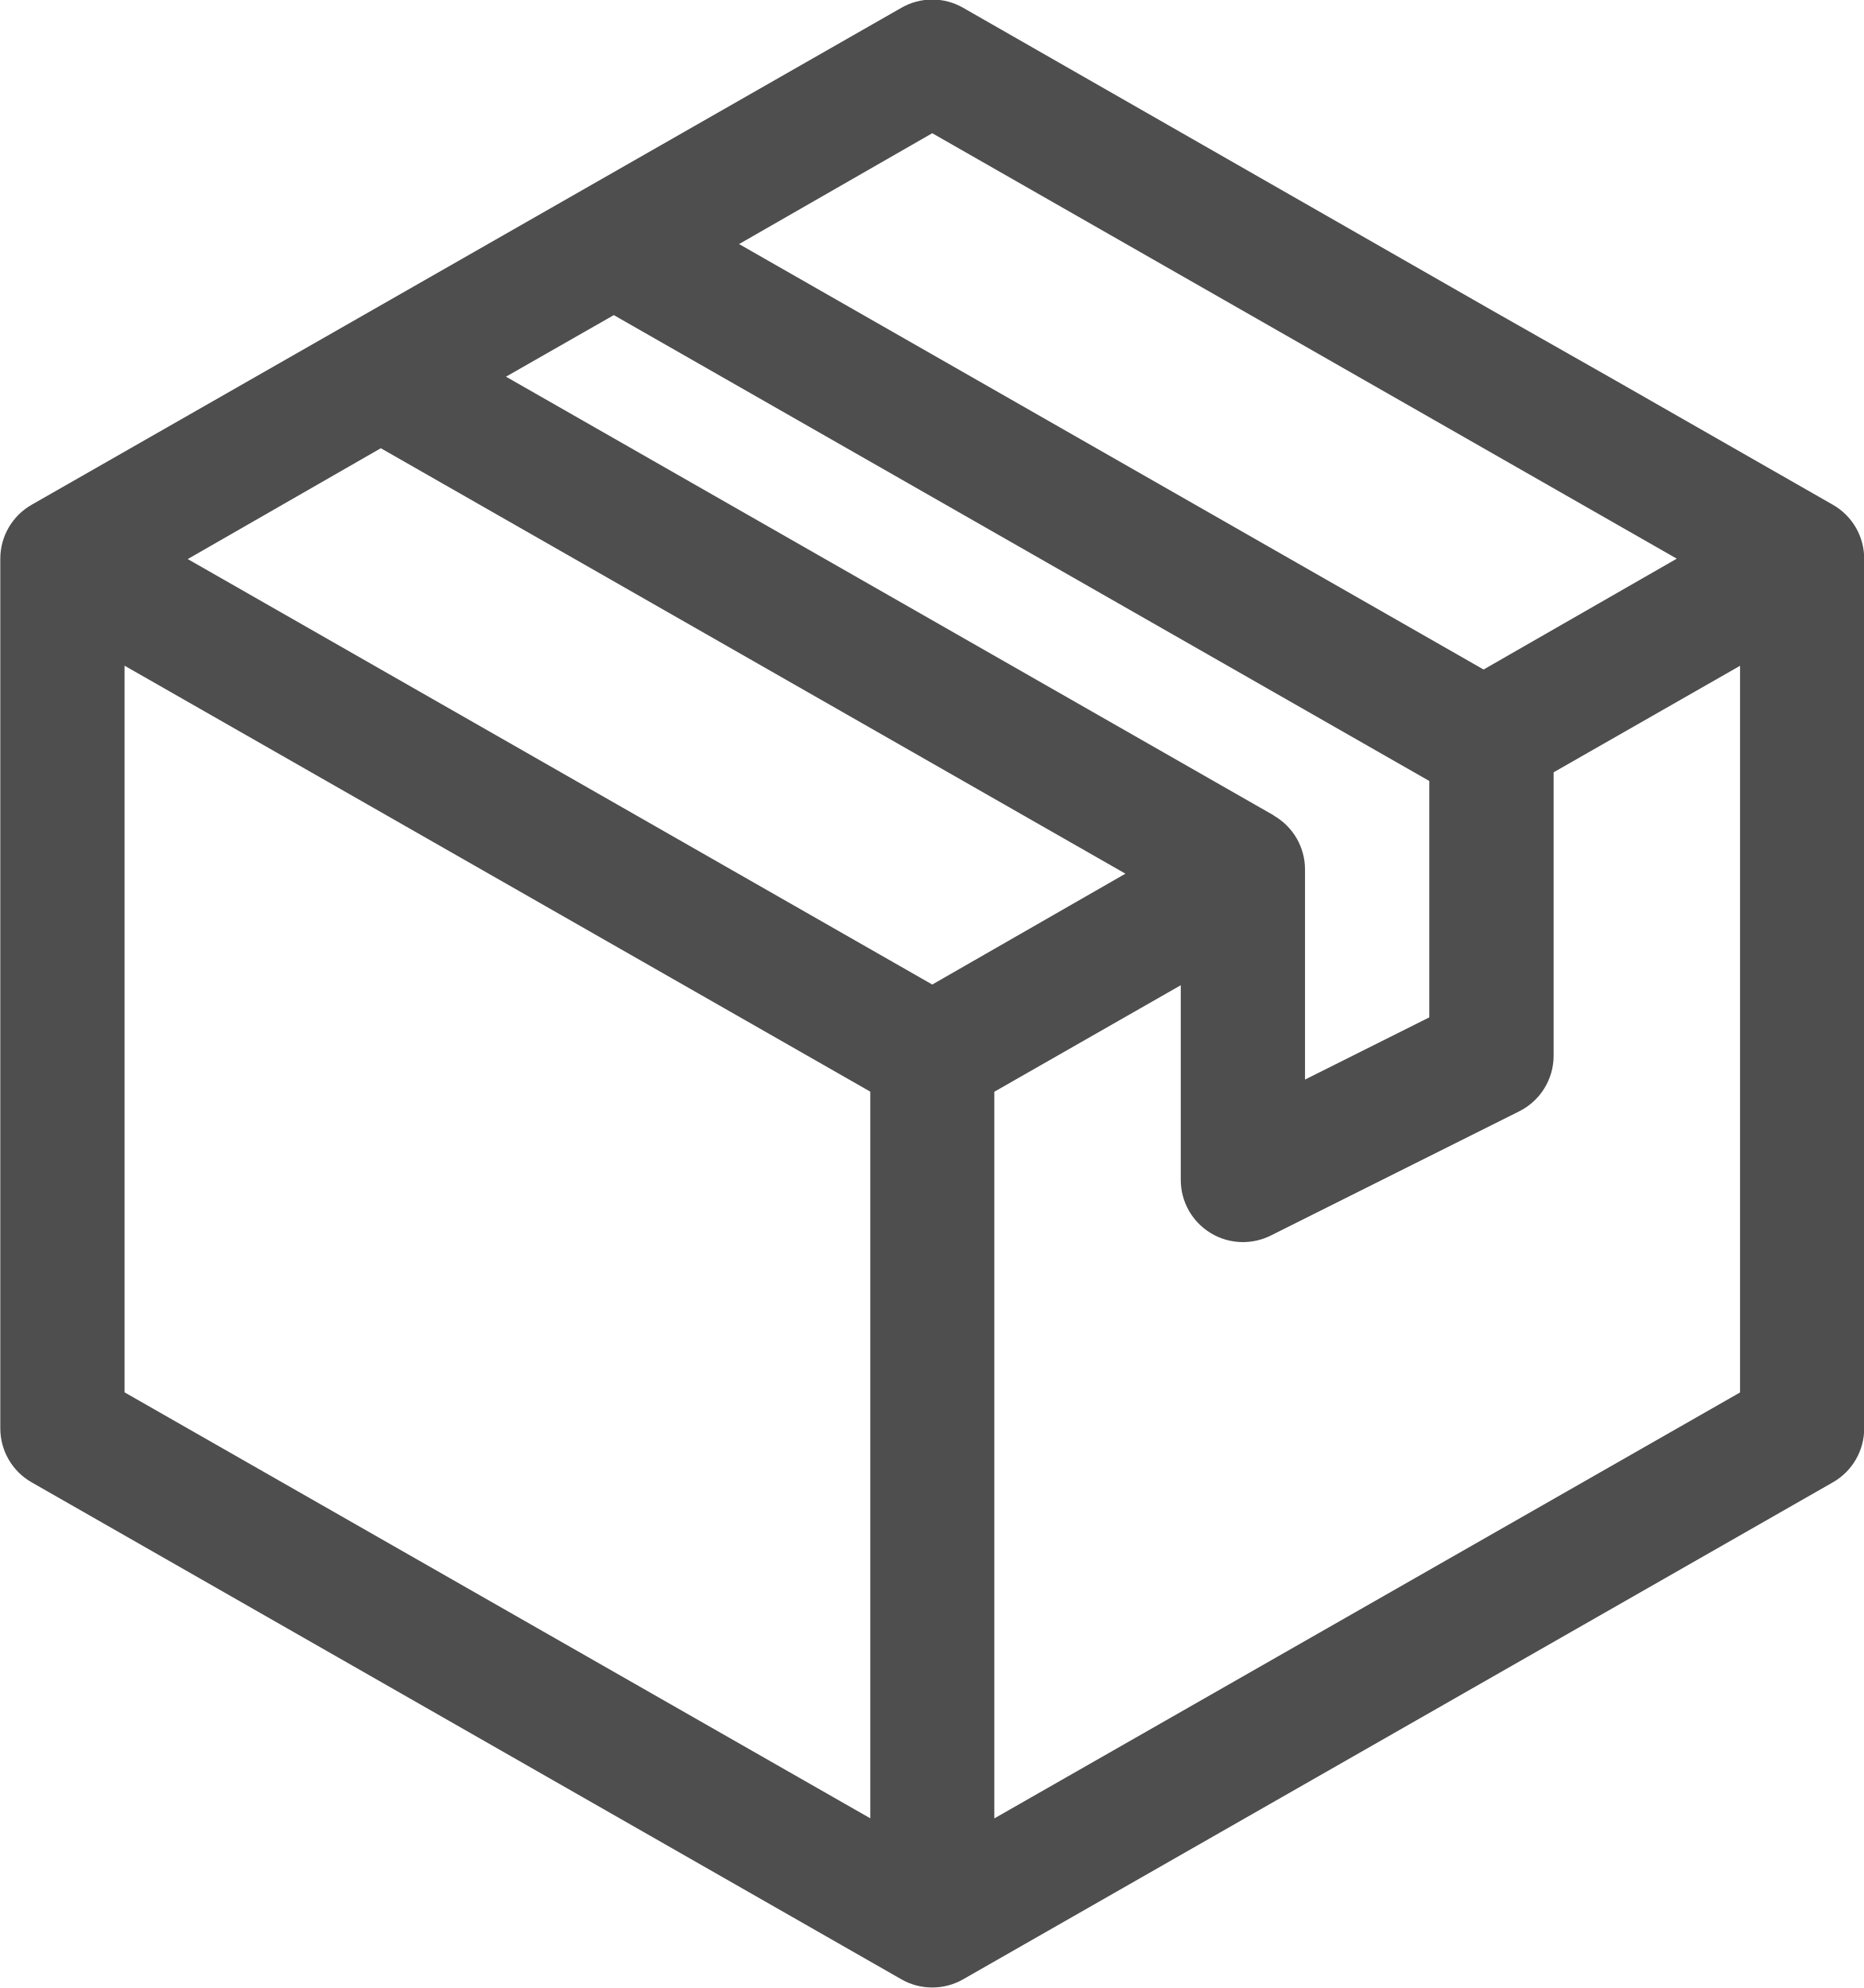
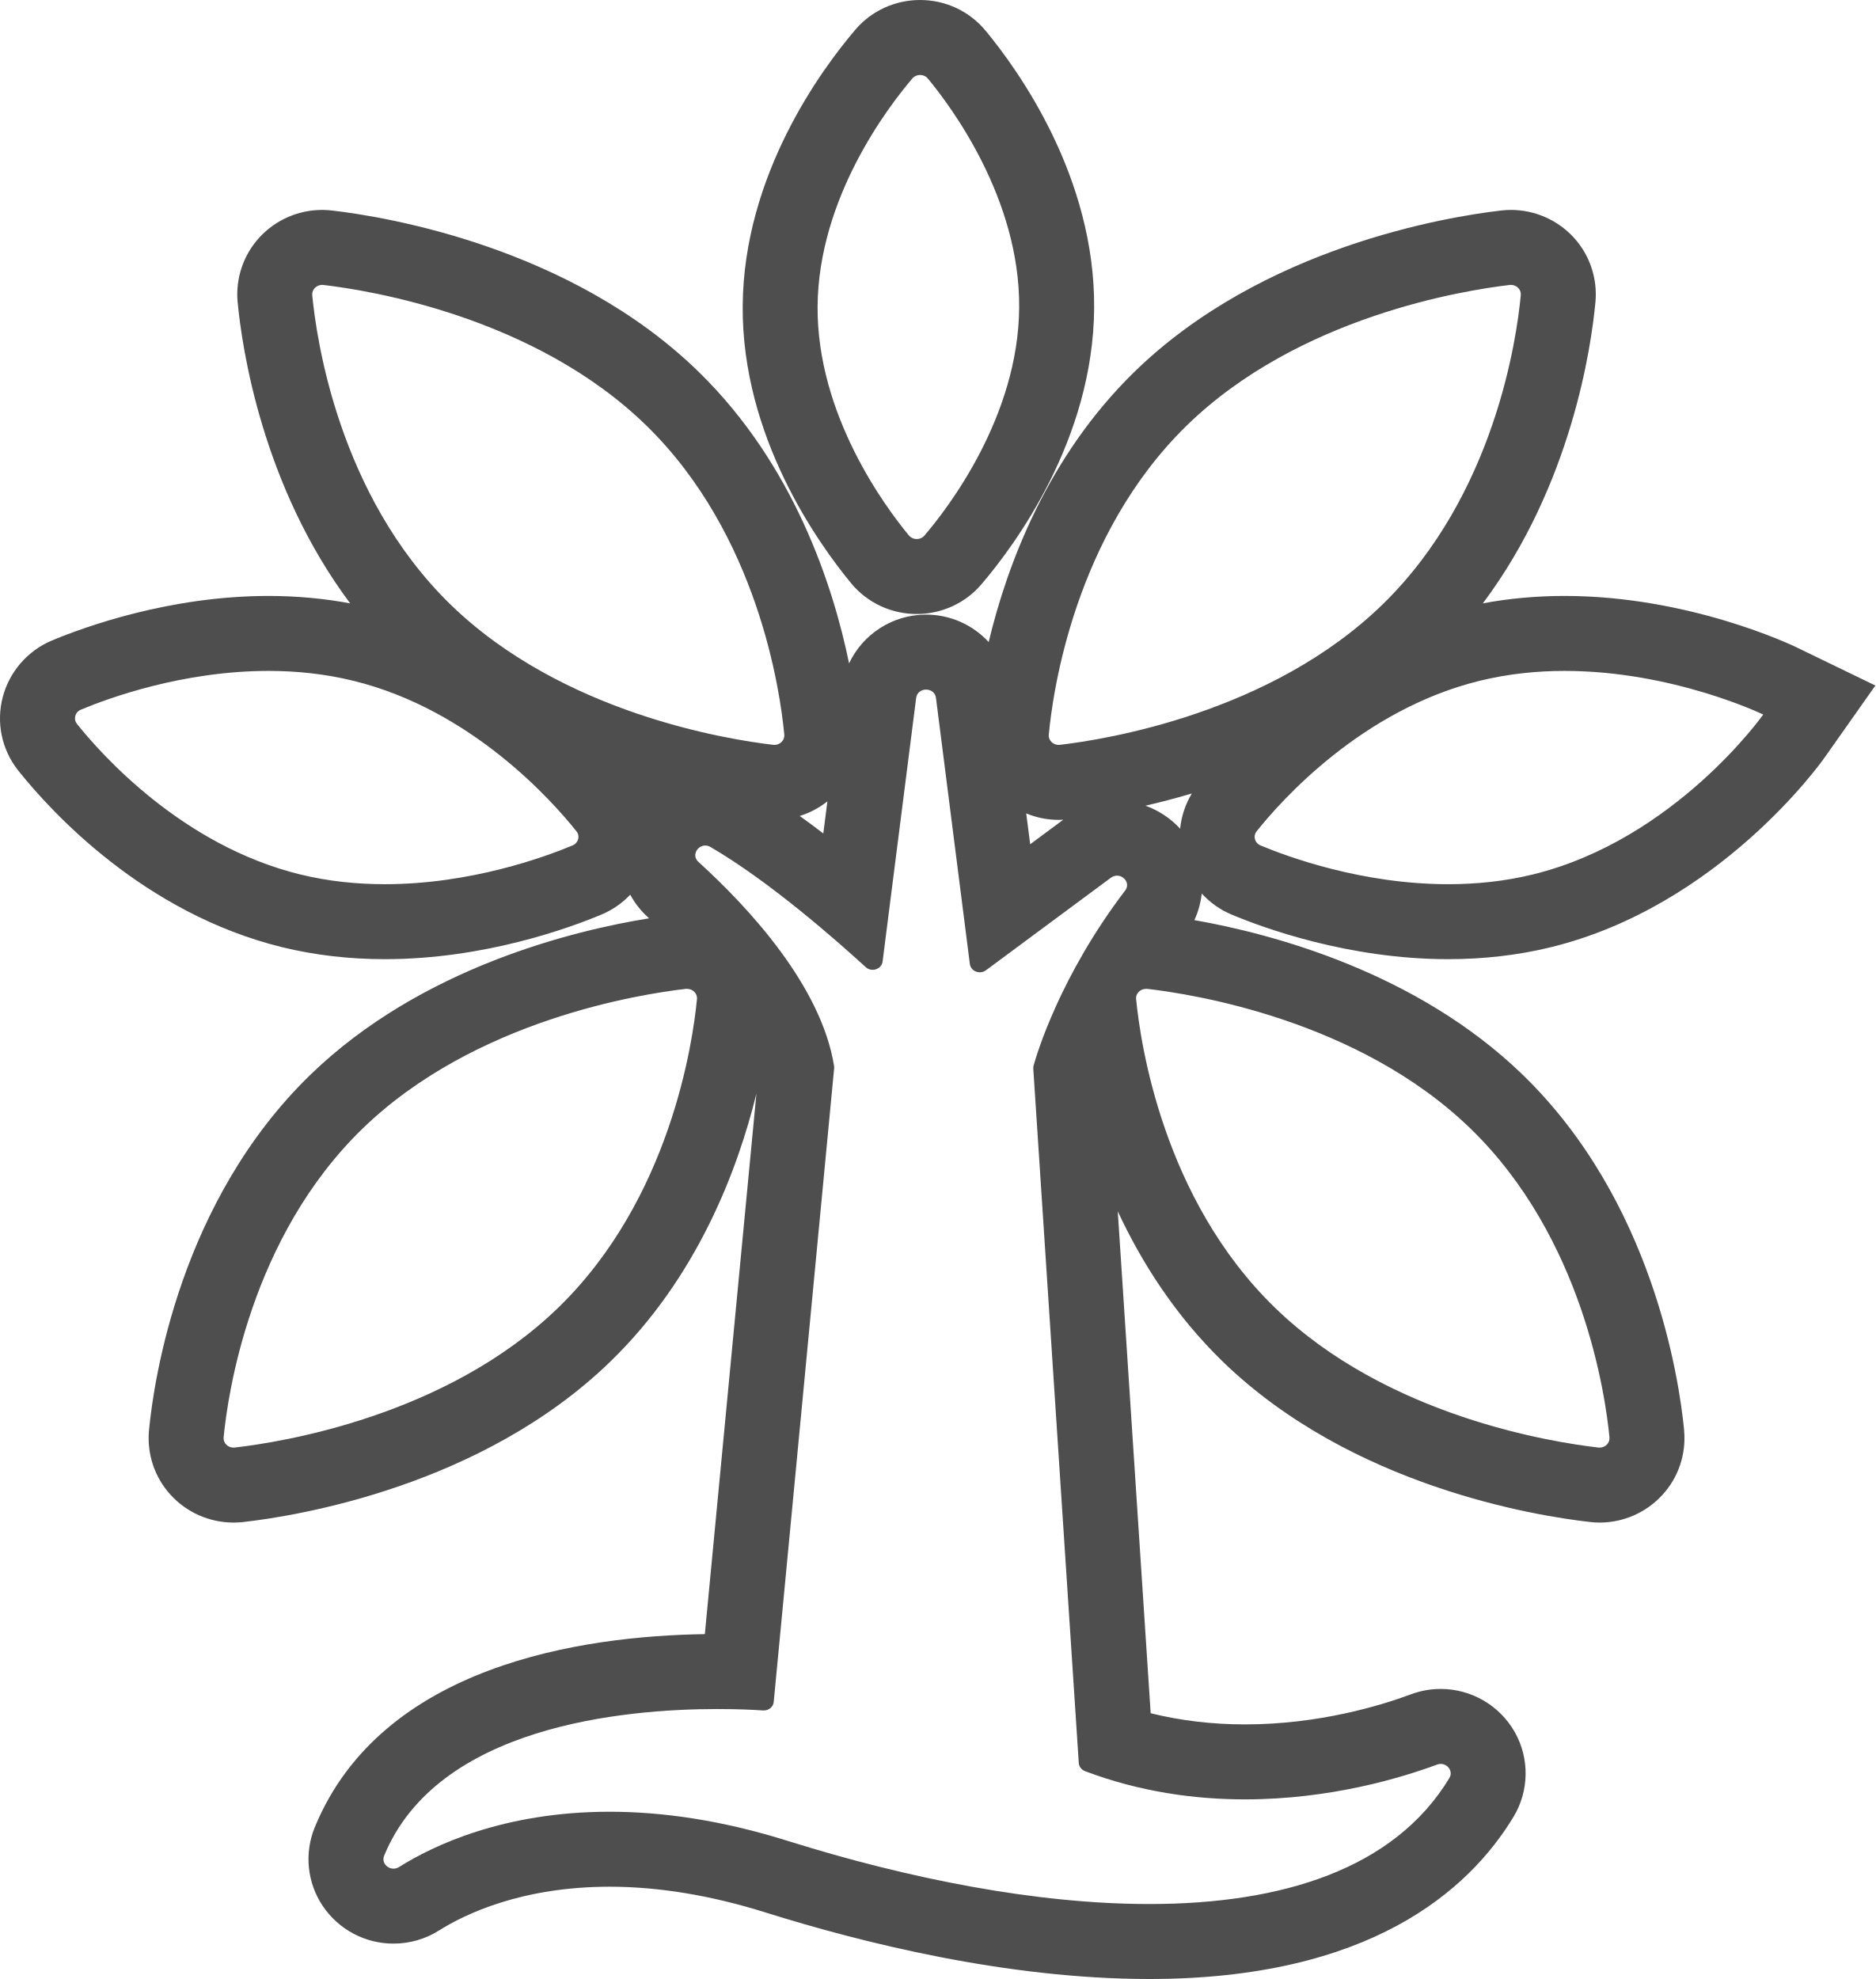
- <svg xmlns="http://www.w3.org/2000/svg" width="18.495" height="19.728" viewBox="0 0 18.495 19.728">
-   <path d="M-81.2,283.081l-5.243-3a.615.615,0,0,0-.612,0l-8.631,4.932a.616.616,0,0,0-.311.535v8.631a.616.616,0,0,0,.311.535l8.631,4.932a.614.614,0,0,0,.306.081.614.614,0,0,0,.306-.081l8.631-4.932a.616.616,0,0,0,.311-.535v-8.631a.616.616,0,0,0-.311-.535l-2.155-1.232m-6.782-2.455,7.388,4.222-1.917,1.1-7.388-4.222Zm3.388,6.769-7.618-4.353,1.07-.611,8.092,4.623V290.1l-1.233.617v-2.085a.616.616,0,0,0-.311-.535Zm-8.86-3.643,7.389,4.222-1.917,1.1-7.388-4.222Zm-2.543,2.158,7.4,4.227v7.211l-7.4-4.227Zm8.631,11.439v-7.211l1.85-1.057v1.932a.617.617,0,0,0,.293.525.615.615,0,0,0,.324.092.619.619,0,0,0,.276-.065l2.466-1.233a.617.617,0,0,0,.341-.552v-2.812l1.85-1.057v7.211Z" transform="translate(96 -280.004)" fill="#4e4e4e" />
+ <svg xmlns="http://www.w3.org/2000/svg" width="25.016" height="26.397" viewBox="0 0 25.016 26.397">
+   <g id="Union_25" data-name="Union 25" transform="translate(-178.454 -192.379)" fill="none" stroke-miterlimit="10">
+     <path d="M188.969,216.936a6.111,6.111,0,0,0-5.193.347.131.131,0,0,1-.2-.151c.863-2.1,4.334-1.985,5.055-1.938a.13.13,0,0,0,.141-.116l.806-8.451a.147.147,0,0,0,0-.029,5.444,5.444,0,0,0-1.81-2.722c-.114-.1.027-.276.162-.2a13.869,13.869,0,0,1,2.069,1.6.135.135,0,0,0,.225-.075l.448-3.518a.134.134,0,0,1,.264,0l.452,3.55a.135.135,0,0,0,.214.084l1.666-1.234c.12-.089.281.054.191.171a7.413,7.413,0,0,0-1.222,2.336.16.16,0,0,0,0,.037l.607,9.263a.128.128,0,0,0,.084.111,6.917,6.917,0,0,0,4.695-.088.129.129,0,0,1,.165.178c-.735,1.216-2.234,1.682-4,1.682A16.708,16.708,0,0,1,188.969,216.936Zm10.806-5.249a7.832,7.832,0,0,1-4.314-1.865,6.931,6.931,0,0,1-1.852-4.118.13.13,0,0,1,.148-.135,7.847,7.847,0,0,1,4.314,1.865,6.942,6.942,0,0,1,1.852,4.118.128.128,0,0,1-.132.136Zm-18.338-.135a6.936,6.936,0,0,1,1.852-4.118,7.847,7.847,0,0,1,4.314-1.865.13.13,0,0,1,.148.135,6.932,6.932,0,0,1-1.852,4.118,7.832,7.832,0,0,1-4.314,1.865h-.017A.128.128,0,0,1,181.437,211.552Zm13.832-7.9a.121.121,0,0,1-.052-.188,5.872,5.872,0,0,1,2.974-2.008,6.317,6.317,0,0,1,3.783.45,5.948,5.948,0,0,1-3.069,2.132,4.754,4.754,0,0,1-1.133.131A6.807,6.807,0,0,1,195.269,203.656Zm-12.814.386a5.883,5.883,0,0,1-2.975-2.008.122.122,0,0,1,.052-.189,6.229,6.229,0,0,1,3.637-.385,5.872,5.872,0,0,1,2.974,2.008.121.121,0,0,1-.052.188,6.813,6.813,0,0,1-2.5.518A4.754,4.754,0,0,1,182.455,204.042Zm9.989-1.863a6.934,6.934,0,0,1,1.839-4.123,7.835,7.835,0,0,1,4.308-1.875.128.128,0,0,1,.148.134,6.932,6.932,0,0,1-1.839,4.122,7.831,7.831,0,0,1-4.308,1.876h-.017A.128.128,0,0,1,192.444,202.179Zm-3.676.134a7.835,7.835,0,0,1-4.309-1.876,6.939,6.939,0,0,1-1.839-4.122.129.129,0,0,1,.149-.134,7.838,7.838,0,0,1,4.308,1.875,6.941,6.941,0,0,1,1.839,4.123.129.129,0,0,1-.132.135Zm1.811-2.792a4.365,4.365,0,0,1,.045-6.1.138.138,0,0,1,.207,0,4.365,4.365,0,0,1-.045,6.1.138.138,0,0,1-.207,0Z" stroke="none" />
+     <path d="M 193.784 217.776 C 195.554 217.776 197.053 217.31 197.788 216.095 C 197.84 216.007 197.767 215.907 197.672 215.907 C 197.656 215.907 197.64 215.91 197.623 215.916 C 197.147 216.093 196.198 216.38 195.061 216.38 C 194.395 216.38 193.665 216.282 192.928 216.004 C 192.88 215.986 192.847 215.943 192.844 215.894 L 192.237 206.631 C 192.237 206.618 192.238 206.607 192.241 206.594 C 192.282 206.444 192.591 205.402 193.462 204.258 C 193.533 204.166 193.45 204.059 193.354 204.059 C 193.326 204.059 193.298 204.068 193.272 204.087 L 191.606 205.321 C 191.581 205.34 191.552 205.348 191.524 205.348 C 191.46 205.348 191.399 205.305 191.391 205.237 L 190.939 201.687 C 190.929 201.614 190.868 201.577 190.807 201.577 C 190.746 201.577 190.685 201.614 190.675 201.687 L 190.227 205.205 C 190.218 205.273 190.157 205.315 190.094 205.315 C 190.061 205.315 190.028 205.304 190.002 205.279 C 189.616 204.926 188.72 204.136 187.932 203.677 C 187.908 203.663 187.884 203.657 187.862 203.657 C 187.755 203.657 187.677 203.79 187.77 203.875 C 188.437 204.481 189.408 205.527 189.58 206.598 C 189.581 206.608 189.582 206.617 189.581 206.627 L 188.775 215.078 C 188.77 215.144 188.712 215.194 188.643 215.194 C 188.64 215.194 188.637 215.194 188.634 215.194 C 188.506 215.185 188.294 215.175 188.025 215.175 C 186.77 215.175 184.289 215.402 183.578 217.132 C 183.542 217.221 183.617 217.304 183.703 217.304 C 183.727 217.304 183.752 217.298 183.776 217.283 C 184.232 216.996 185.175 216.545 186.585 216.545 C 187.271 216.545 188.066 216.652 188.969 216.936 C 190.567 217.437 192.274 217.776 193.784 217.776 C 193.784 217.776 193.784 217.776 193.784 217.776 M 199.792 211.688 C 199.868 211.688 199.93 211.626 199.923 211.552 C 199.868 210.978 199.568 208.887 198.071 207.434 C 196.574 205.982 194.364 205.639 193.757 205.569 C 193.752 205.569 193.747 205.569 193.742 205.569 C 193.664 205.569 193.601 205.631 193.609 205.705 C 193.664 206.279 193.963 208.37 195.461 209.822 C 196.958 211.275 199.168 211.618 199.775 211.687 C 199.781 211.687 199.786 211.688 199.792 211.688 M 181.569 211.688 C 181.574 211.688 181.58 211.687 181.585 211.687 C 182.193 211.618 184.402 211.275 185.9 209.822 C 187.397 208.37 187.696 206.279 187.751 205.705 C 187.758 205.631 187.696 205.569 187.618 205.569 C 187.613 205.569 187.608 205.569 187.603 205.569 C 186.996 205.639 184.786 205.982 183.289 207.434 C 181.792 208.887 181.492 210.978 181.437 211.552 C 181.43 211.626 181.492 211.688 181.569 211.688 M 197.772 204.173 C 198.139 204.173 198.522 204.136 198.905 204.042 C 200.797 203.577 201.974 201.91 201.974 201.91 C 201.974 201.91 200.772 201.328 199.325 201.328 C 198.957 201.328 198.574 201.366 198.191 201.46 C 196.612 201.847 195.532 203.071 195.217 203.467 C 195.165 203.531 195.191 203.623 195.269 203.656 C 195.632 203.808 196.625 204.173 197.772 204.173 M 183.588 204.173 C 184.734 204.173 185.728 203.808 186.091 203.656 C 186.169 203.623 186.195 203.531 186.143 203.467 C 185.828 203.071 184.748 201.847 183.169 201.46 C 182.786 201.366 182.403 201.328 182.036 201.328 C 180.889 201.328 179.896 201.693 179.533 201.845 C 179.456 201.877 179.43 201.969 179.48 202.034 C 179.795 202.429 180.876 203.654 182.455 204.042 C 182.838 204.136 183.221 204.173 183.588 204.173 C 183.588 204.173 183.588 204.173 183.588 204.173 M 192.576 202.315 C 192.581 202.315 192.587 202.314 192.592 202.314 C 193.2 202.243 195.408 201.894 196.901 200.437 C 198.393 198.98 198.687 196.889 198.74 196.315 C 198.747 196.241 198.685 196.179 198.609 196.179 C 198.603 196.179 198.597 196.18 198.592 196.18 C 197.984 196.251 195.776 196.6 194.283 198.056 C 192.791 199.513 192.497 201.605 192.444 202.179 C 192.437 202.252 192.499 202.315 192.576 202.315 M 188.784 202.315 C 188.86 202.315 188.922 202.252 188.916 202.179 C 188.862 201.605 188.569 199.513 187.077 198.056 C 185.584 196.6 183.375 196.251 182.768 196.18 C 182.763 196.18 182.757 196.179 182.752 196.179 C 182.675 196.179 182.613 196.241 182.619 196.315 C 182.674 196.889 182.966 198.98 184.458 200.437 C 185.952 201.894 188.16 202.243 188.768 202.314 C 188.773 202.314 188.779 202.315 188.784 202.315 M 190.683 199.569 C 190.721 199.569 190.759 199.554 190.786 199.522 C 191.104 199.15 192.038 197.933 192.049 196.482 C 192.06 195.032 191.143 193.803 190.831 193.427 C 190.805 193.395 190.766 193.379 190.727 193.379 C 190.689 193.379 190.65 193.394 190.624 193.426 C 190.306 193.798 189.371 195.015 189.36 196.465 C 189.35 197.916 190.266 199.144 190.578 199.521 C 190.605 199.553 190.644 199.569 190.683 199.569 M 193.784 218.776 L 193.784 218.776 C 191.891 218.776 189.958 218.294 188.67 217.89 C 187.942 217.661 187.241 217.545 186.585 217.545 C 185.413 217.545 184.655 217.911 184.308 218.13 C 184.126 218.244 183.917 218.304 183.703 218.304 C 183.324 218.304 182.972 218.117 182.76 217.803 C 182.552 217.494 182.511 217.103 182.651 216.757 L 182.652 216.754 L 182.653 216.752 C 183.544 214.586 186.223 214.2 187.856 214.176 L 188.544 206.966 C 188.291 207.996 187.75 209.421 186.596 210.54 C 184.878 212.207 182.412 212.6 181.697 212.681 C 181.655 212.685 181.612 212.688 181.569 212.688 C 181.248 212.688 180.941 212.552 180.727 212.315 C 180.514 212.081 180.411 211.766 180.442 211.452 C 180.508 210.769 180.859 208.399 182.593 206.716 C 184.076 205.278 186.124 204.787 187.112 204.628 C 187.107 204.624 187.102 204.62 187.098 204.615 C 187 204.526 186.921 204.424 186.861 204.313 C 186.753 204.426 186.622 204.518 186.474 204.579 C 186.05 204.757 184.913 205.173 183.588 205.173 L 183.588 205.173 C 183.111 205.173 182.65 205.119 182.217 205.013 C 180.376 204.561 179.143 203.215 178.698 202.658 L 178.695 202.653 L 178.691 202.649 C 178.475 202.371 178.402 202.016 178.491 201.676 C 178.579 201.34 178.823 201.058 179.145 200.923 C 179.576 200.743 180.715 200.328 182.036 200.328 C 182.411 200.328 182.776 200.362 183.125 200.427 C 181.945 198.85 181.68 197.002 181.624 196.409 L 181.623 196.405 L 181.623 196.401 C 181.596 196.09 181.702 195.778 181.914 195.547 C 182.128 195.313 182.433 195.179 182.752 195.179 C 182.796 195.179 182.84 195.182 182.884 195.187 C 183.599 195.27 186.065 195.671 187.775 197.34 C 189.043 198.578 189.566 200.188 189.78 201.227 C 189.962 200.84 190.358 200.577 190.807 200.577 C 191.135 200.577 191.434 200.717 191.642 200.943 C 191.889 199.911 192.425 198.472 193.585 197.34 C 195.296 195.671 197.761 195.27 198.476 195.187 C 198.52 195.182 198.564 195.179 198.609 195.179 C 198.929 195.179 199.236 195.315 199.451 195.552 C 199.661 195.784 199.765 196.096 199.736 196.407 L 199.736 196.407 C 199.681 196.999 199.418 198.847 198.234 200.427 C 198.584 200.361 198.95 200.328 199.325 200.328 C 200.982 200.328 202.352 200.982 202.409 201.009 L 203.47 201.523 L 202.791 202.486 C 202.734 202.567 201.373 204.466 199.143 205.013 C 198.71 205.119 198.249 205.173 197.772 205.173 L 197.772 205.173 C 196.445 205.173 195.309 204.757 194.882 204.578 C 194.729 204.514 194.594 204.417 194.484 204.297 C 194.471 204.418 194.439 204.538 194.386 204.652 C 195.417 204.833 197.35 205.342 198.767 206.716 C 200.502 208.4 200.852 210.769 200.919 211.456 L 200.919 211.46 L 200.919 211.465 C 200.947 211.777 200.841 212.089 200.628 212.32 C 200.414 212.554 200.109 212.688 199.792 212.688 C 199.749 212.688 199.705 212.685 199.662 212.68 C 198.948 212.6 196.482 212.207 194.764 210.54 C 194.131 209.925 193.682 209.219 193.364 208.536 L 193.803 215.231 C 194.203 215.33 194.624 215.38 195.061 215.38 C 196.046 215.38 196.871 215.129 197.274 214.979 C 197.403 214.931 197.537 214.907 197.672 214.907 C 198.081 214.907 198.459 215.128 198.66 215.483 C 198.858 215.833 198.852 216.264 198.645 216.61 C 198.047 217.599 196.719 218.776 193.784 218.776 Z M 192.143 203.229 L 192.196 203.64 L 192.637 203.313 C 192.617 203.314 192.596 203.315 192.576 203.315 C 192.426 203.315 192.279 203.285 192.143 203.229 Z M 189.122 203.263 C 189.228 203.339 189.333 203.417 189.436 203.496 L 189.491 203.068 C 189.381 203.155 189.256 203.221 189.122 203.263 Z M 193.734 203.126 C 193.91 203.189 194.07 203.295 194.196 203.433 C 194.212 203.268 194.266 203.106 194.352 202.963 C 194.134 203.028 193.926 203.081 193.734 203.126 Z M 190.683 200.569 C 190.344 200.569 190.026 200.421 189.81 200.162 C 189.368 199.627 188.347 198.203 188.361 196.457 C 188.374 194.708 189.416 193.3 189.863 192.776 C 190.077 192.524 190.393 192.379 190.727 192.379 C 191.066 192.379 191.383 192.527 191.599 192.786 C 192.041 193.319 193.062 194.741 193.049 196.49 C 193.036 198.24 191.994 199.648 191.546 200.172 C 191.333 200.423 191.017 200.569 190.683 200.569 Z" stroke="none" fill="#4e4e4e" />
+   </g>
</svg>
